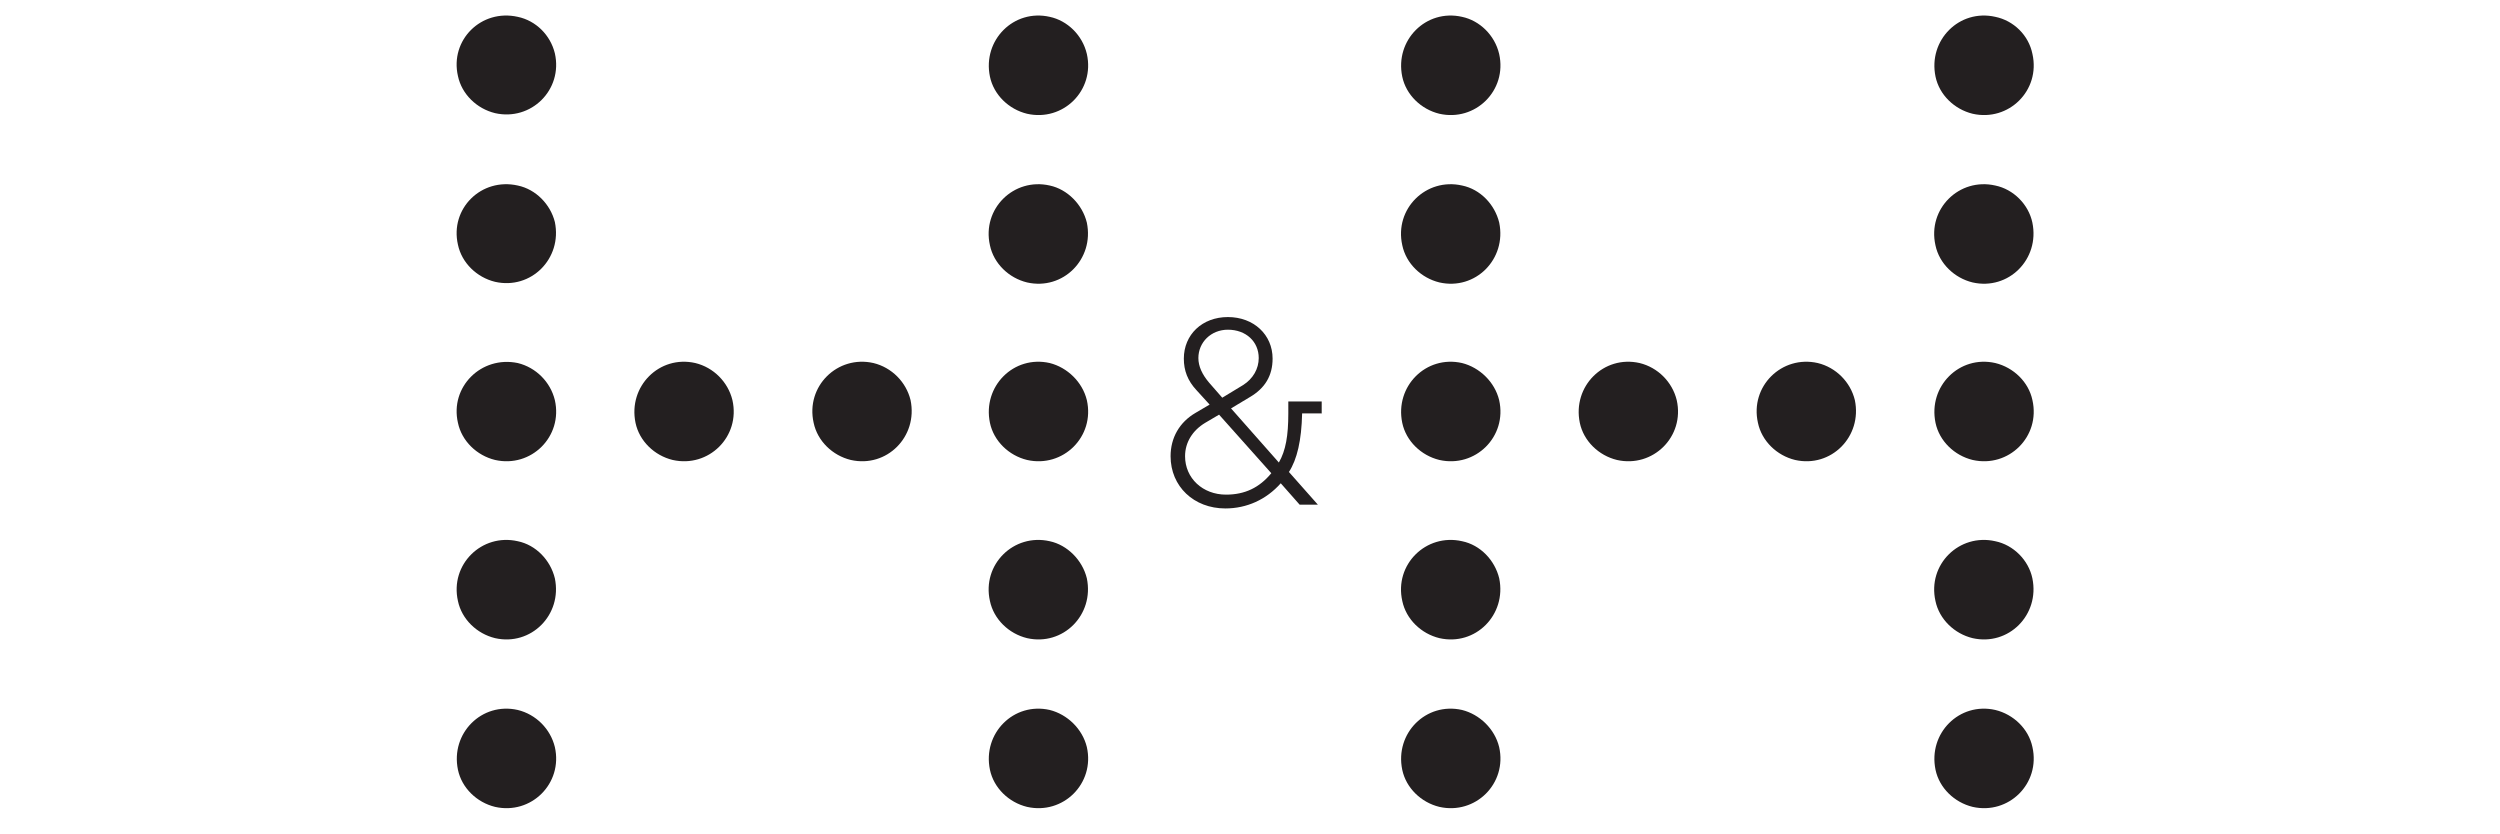
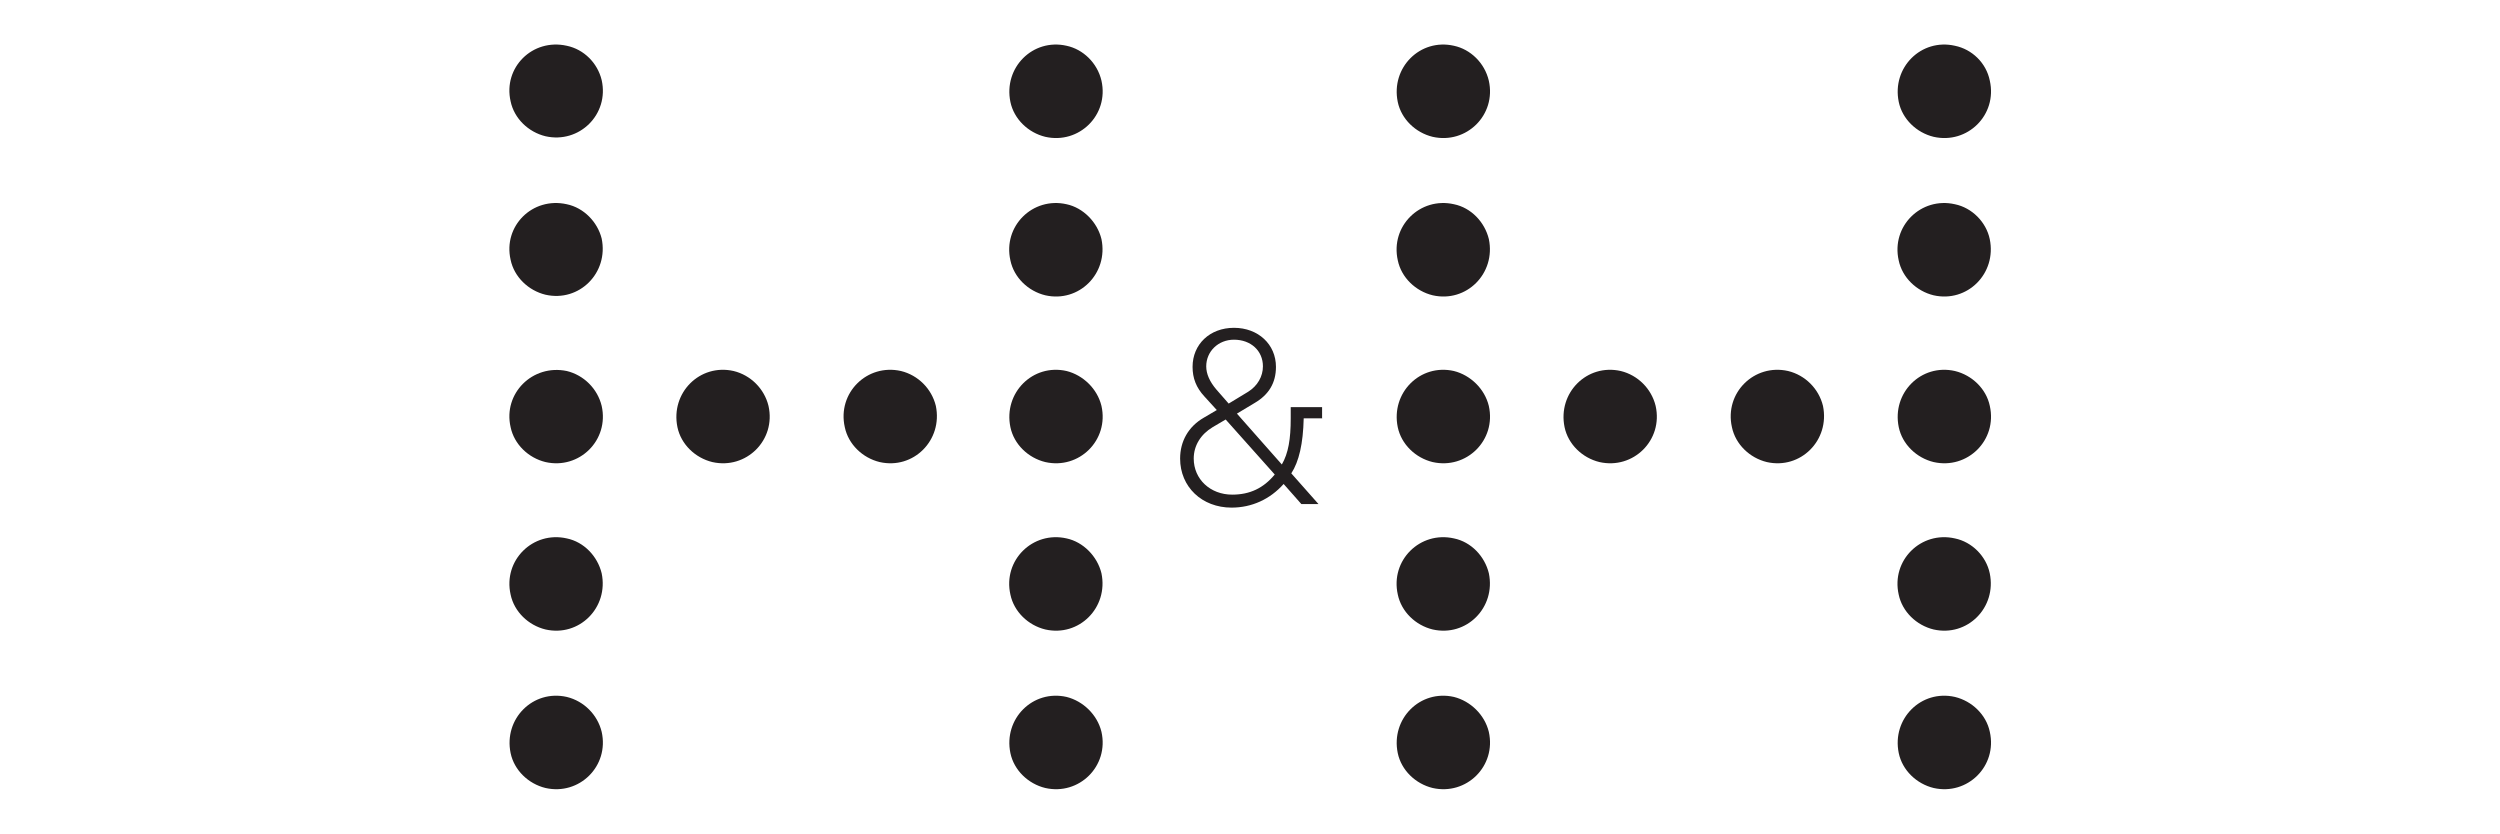
- <svg xmlns="http://www.w3.org/2000/svg" id="Layer_1" version="1.1" viewBox="75 224 447 149">
+ <svg xmlns="http://www.w3.org/2000/svg" id="Layer_1" version="1.1" viewBox="59.7 218.3 475.8 158.6">
  <defs>
    <style>
      .st0 {
        fill: #231f20;
      }
    </style>
  </defs>
  <g>
    <path class="st0" d="M167.57,350.94c-6.42-1.46-12.04,4.16-10.69,10.69.68,3.26,3.38,5.85,6.64,6.64,6.42,1.46,12.16-4.16,10.69-10.69-.79-3.26-3.38-5.85-6.64-6.64Z" />
    <path class="st0" d="M167.57,227.01c-6.53-1.46-12.16,4.16-10.69,10.58.68,3.26,3.38,5.85,6.64,6.64,6.42,1.46,12.16-4.16,10.69-10.69-.79-3.26-3.38-5.85-6.64-6.53Z" />
    <path class="st0" d="M167.57,257.17c-6.53-1.46-12.16,4.16-10.69,10.58.68,3.26,3.38,5.85,6.64,6.64,6.42,1.46,12.04-4.16,10.69-10.69-.79-3.15-3.38-5.85-6.64-6.53Z" />
    <path class="st0" d="M167.57,288.91c-6.53-1.35-12.16,4.28-10.69,10.69.68,3.26,3.38,5.85,6.64,6.64,6.42,1.46,12.16-4.16,10.69-10.69-.79-3.26-3.38-5.85-6.64-6.64Z" />
    <path class="st0" d="M167.57,320.77c-6.42-1.46-12.16,4.16-10.69,10.69.68,3.26,3.38,5.85,6.64,6.64,6.42,1.46,12.04-4.16,10.69-10.69-.79-3.26-3.38-5.97-6.64-6.64Z" />
    <path class="st0" d="M199.32,288.91c-6.42-1.46-12.04,4.16-10.69,10.69.68,3.26,3.38,5.85,6.64,6.64,6.42,1.46,12.16-4.16,10.69-10.69-.79-3.26-3.38-5.85-6.64-6.64Z" />
    <path class="st0" d="M231.17,288.91c-6.42-1.46-12.16,4.16-10.69,10.69.68,3.26,3.38,5.85,6.64,6.64,6.42,1.46,12.04-4.16,10.69-10.69-.79-3.26-3.38-5.85-6.64-6.64Z" />
    <path class="st0" d="M336.41,350.94c-6.42-1.46-12.04,4.16-10.69,10.69.68,3.26,3.38,5.85,6.64,6.64,6.42,1.46,12.16-4.16,10.69-10.69-.79-3.26-3.49-5.85-6.64-6.64Z" />
    <path class="st0" d="M336.41,227.01c-6.42-1.46-12.04,4.16-10.69,10.69.68,3.26,3.38,5.85,6.64,6.64,6.42,1.46,12.16-4.16,10.69-10.69-.79-3.38-3.49-5.97-6.64-6.64Z" />
    <path class="st0" d="M336.42,257.17c-6.42-1.46-12.16,4.16-10.69,10.69.68,3.26,3.38,5.85,6.64,6.64,6.42,1.46,12.04-4.16,10.69-10.69-.79-3.26-3.38-5.97-6.64-6.64Z" />
    <path class="st0" d="M336.41,288.91c-6.42-1.46-12.04,4.16-10.69,10.69.68,3.26,3.38,5.85,6.64,6.64,6.42,1.46,12.16-4.16,10.69-10.69-.79-3.26-3.49-5.85-6.64-6.64Z" />
    <path class="st0" d="M336.42,320.77c-6.42-1.46-12.16,4.16-10.69,10.69.68,3.26,3.38,5.85,6.64,6.64,6.42,1.46,12.04-4.16,10.69-10.69-.79-3.26-3.38-5.97-6.64-6.64Z" />
    <path class="st0" d="M368.16,288.91c-6.42-1.46-12.04,4.16-10.69,10.69.68,3.26,3.38,5.85,6.64,6.64,6.42,1.46,12.16-4.16,10.69-10.69-.79-3.26-3.38-5.85-6.64-6.64Z" />
    <path class="st0" d="M400.01,288.91c-6.42-1.46-12.16,4.16-10.69,10.69.68,3.26,3.38,5.85,6.64,6.64,6.42,1.46,12.04-4.16,10.69-10.69-.79-3.26-3.38-5.85-6.64-6.64Z" />
    <path class="st0" d="M431.76,350.94c-6.42-1.46-12.04,4.16-10.69,10.69.68,3.26,3.38,5.85,6.64,6.64,6.42,1.46,12.16-4.16,10.69-10.69-.68-3.26-3.38-5.85-6.64-6.64Z" />
    <path class="st0" d="M431.76,227.01c-6.42-1.46-12.04,4.16-10.69,10.69.68,3.26,3.38,5.85,6.64,6.64,6.42,1.46,12.16-4.16,10.69-10.69-.68-3.38-3.38-5.97-6.64-6.64Z" />
    <path class="st0" d="M431.75,257.17c-6.42-1.46-12.16,4.16-10.69,10.69.68,3.26,3.38,5.85,6.64,6.64,6.42,1.46,12.04-4.16,10.69-10.69-.68-3.26-3.38-5.97-6.64-6.64Z" />
    <path class="st0" d="M431.76,288.91c-6.42-1.46-12.04,4.16-10.69,10.69.68,3.26,3.38,5.85,6.64,6.64,6.42,1.46,12.16-4.16,10.69-10.69-.68-3.26-3.38-5.85-6.64-6.64Z" />
    <path class="st0" d="M431.75,320.77c-6.42-1.46-12.16,4.16-10.69,10.69.68,3.26,3.38,5.85,6.64,6.64,6.42,1.46,12.04-4.16,10.69-10.69-.68-3.26-3.38-5.97-6.64-6.64Z" />
    <path class="st0" d="M262.69,350.94c-6.42-1.46-12.04,4.16-10.69,10.69.68,3.26,3.38,5.85,6.64,6.64,6.42,1.46,12.16-4.16,10.69-10.69-.79-3.26-3.49-5.85-6.64-6.64Z" />
    <path class="st0" d="M262.69,227.01c-6.42-1.46-12.04,4.16-10.69,10.69.68,3.26,3.38,5.85,6.64,6.64,6.42,1.46,12.16-4.16,10.69-10.69-.79-3.38-3.49-5.97-6.64-6.64Z" />
    <path class="st0" d="M262.69,257.17c-6.42-1.46-12.16,4.16-10.69,10.69.68,3.26,3.38,5.85,6.64,6.64,6.42,1.46,12.04-4.16,10.69-10.69-.79-3.26-3.49-5.97-6.64-6.64Z" />
    <path class="st0" d="M262.69,288.91c-6.42-1.46-12.04,4.16-10.69,10.69.68,3.26,3.38,5.85,6.64,6.64,6.42,1.46,12.16-4.16,10.69-10.69-.79-3.26-3.49-5.85-6.64-6.64Z" />
    <path class="st0" d="M262.69,320.77c-6.42-1.46-12.16,4.16-10.69,10.69.68,3.26,3.38,5.85,6.64,6.64,6.42,1.46,12.04-4.16,10.69-10.69-.79-3.26-3.49-5.97-6.64-6.64Z" />
    <path class="st0" d="M311.32,298.03v-2.25h-5.97v2.14c0,3.94-.45,6.64-1.69,8.78l-8.55-9.68,3.38-2.03c2.7-1.58,4.05-3.83,4.05-6.87,0-4.28-3.38-7.43-7.99-7.43s-7.88,3.15-7.88,7.43c0,2.14.68,3.94,2.25,5.63l2.36,2.59-2.48,1.46c-2.93,1.69-4.5,4.5-4.5,7.77,0,5.4,4.16,9.34,9.79,9.34,3.83,0,7.32-1.58,9.91-4.5l3.38,3.83h3.26l-5.18-5.85c1.46-2.25,2.25-5.63,2.36-10.47h3.49v.11ZM292.97,298.14l9.34,10.47c-2.14,2.59-4.73,3.83-8.1,3.83-4.16,0-7.32-2.93-7.32-6.87,0-2.48,1.35-4.62,3.6-5.97l2.48-1.46ZM294.54,282.95c3.26,0,5.52,2.14,5.52,5.07,0,1.91-1.01,3.71-2.81,4.84l-3.71,2.25-2.36-2.7c-1.24-1.46-1.91-2.93-1.91-4.39,0-2.81,2.25-5.07,5.29-5.07Z" />
  </g>
</svg>
